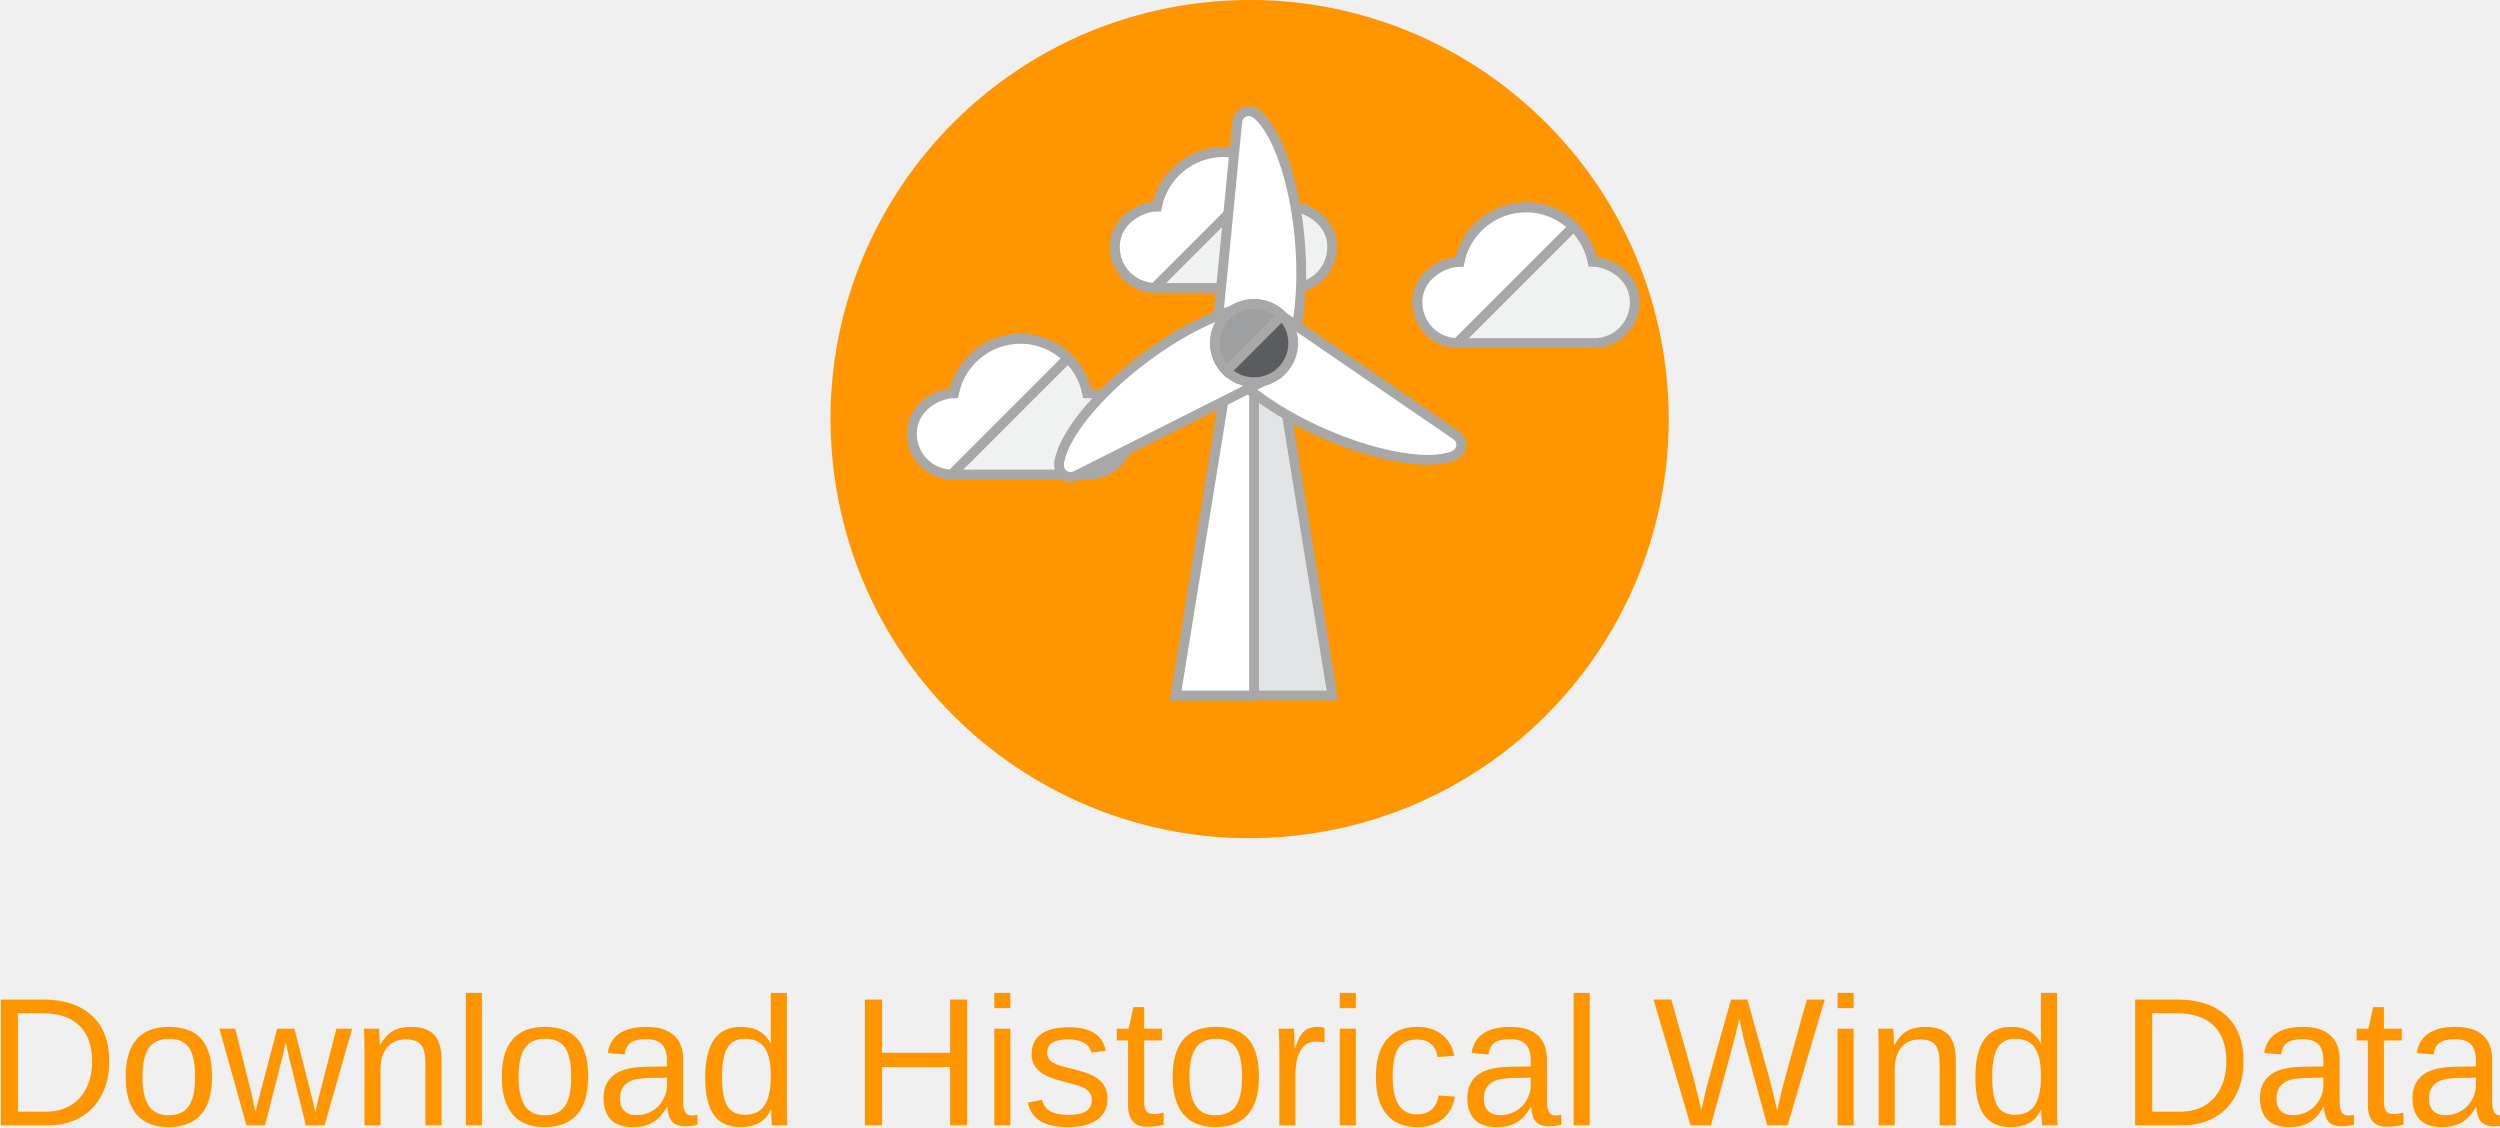
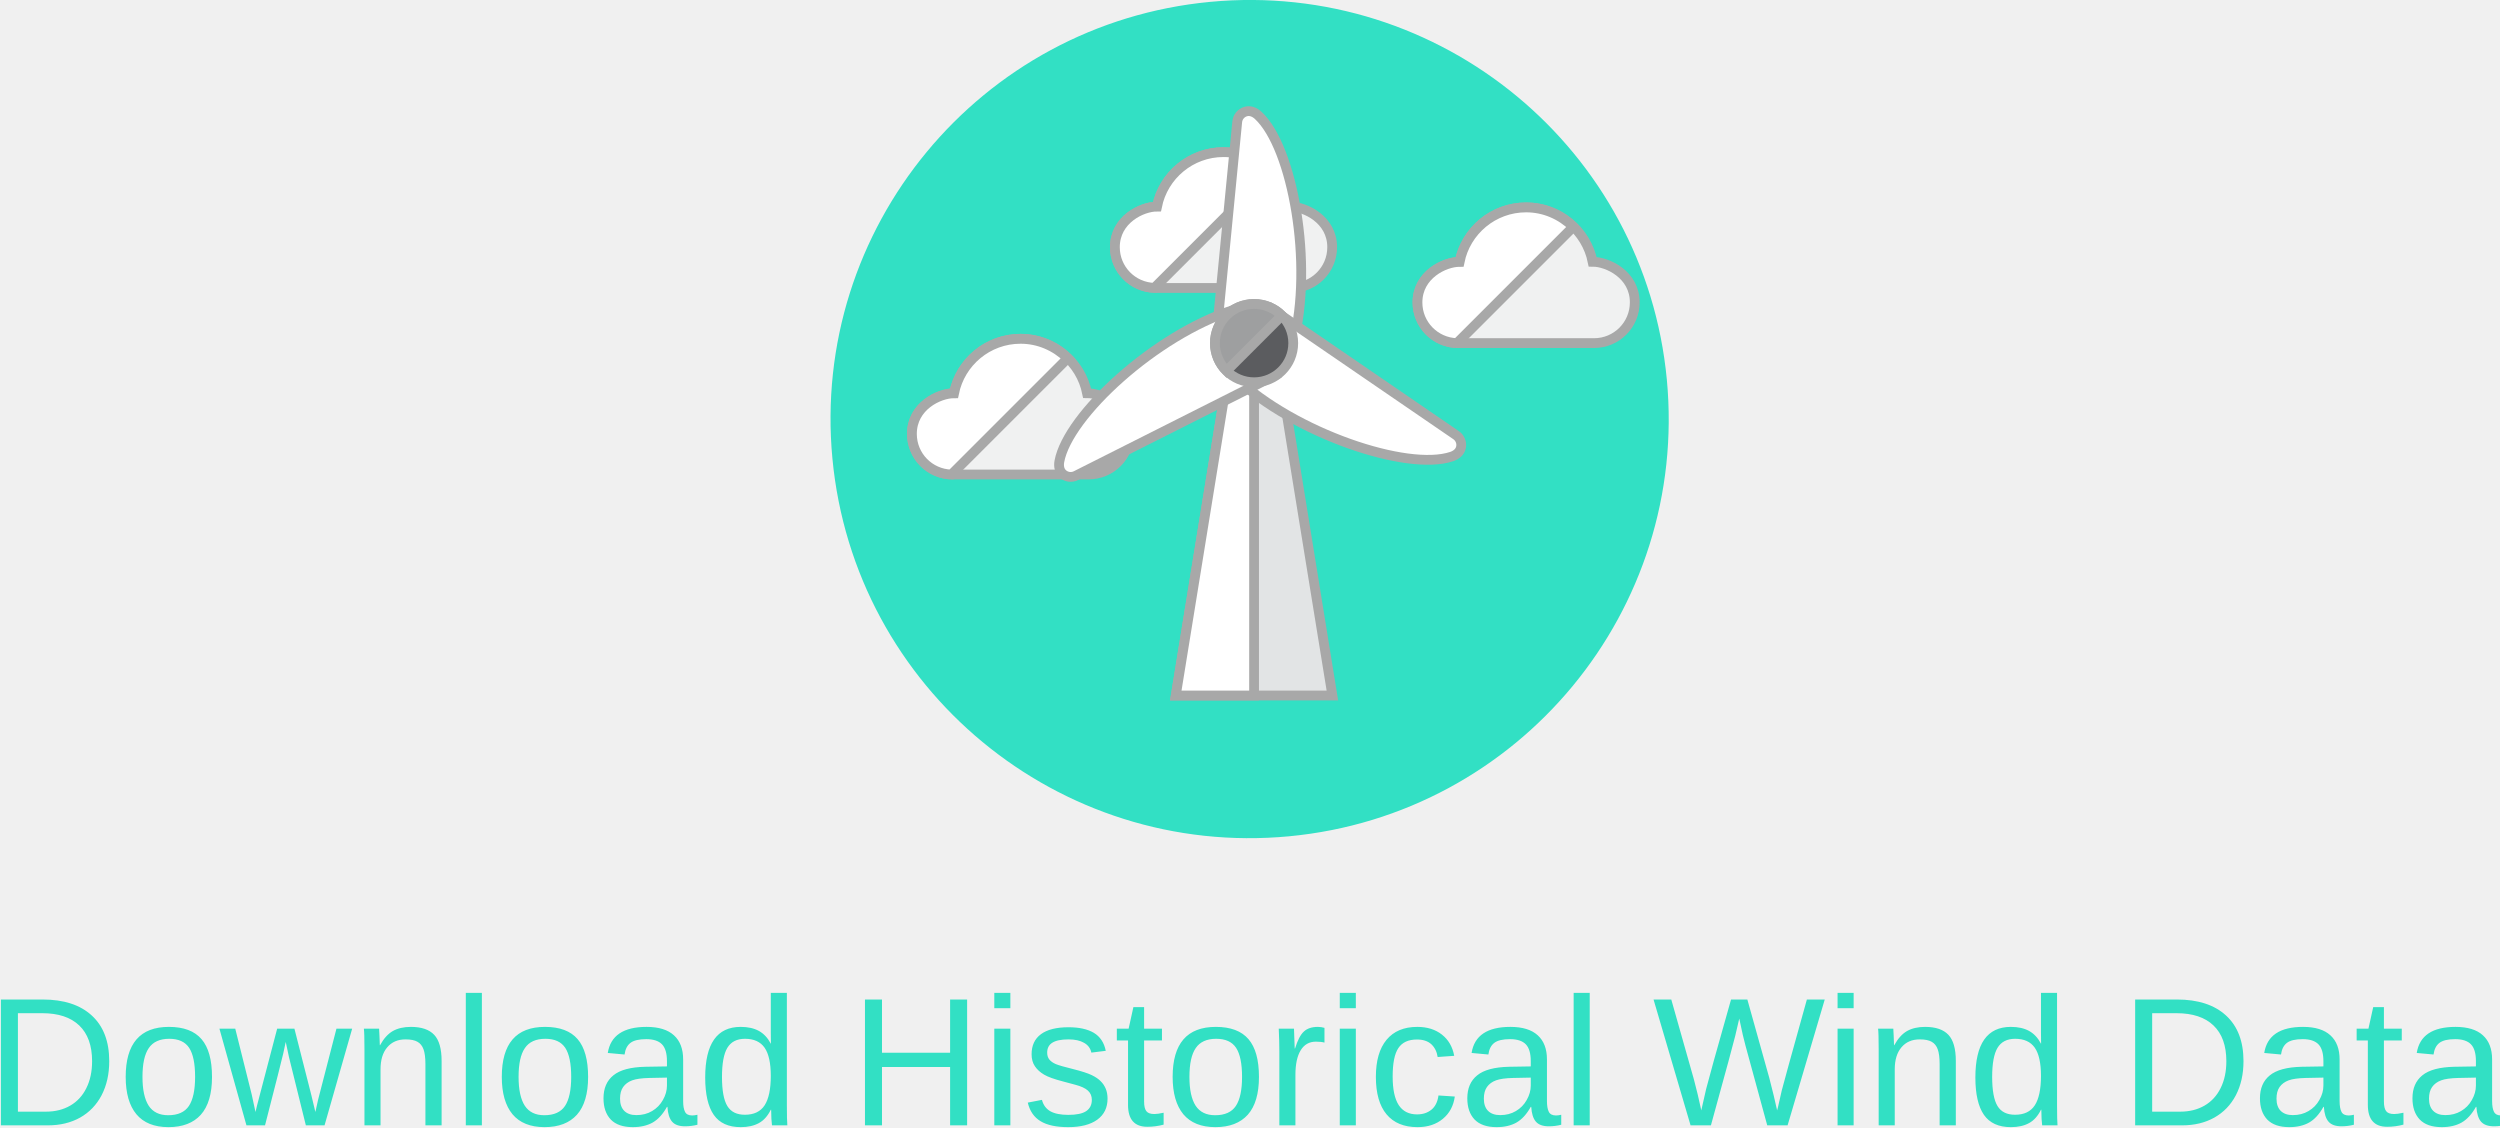
<svg xmlns="http://www.w3.org/2000/svg" version="1.0" x="0px" y="0px" width="328.102" height="147.99" viewBox="0 0 328.102 147.99" xml:space="preserve" id="svg56">
  <defs id="defs60" />
-   <text xml:space="preserve" style="font-style:normal;font-variant:normal;font-weight:normal;font-stretch:normal;font-size:24px;line-height:1.25;font-family:Arial;-inkscape-font-specification:'Arial, Normal';font-variant-ligatures:normal;font-variant-caps:normal;font-variant-numeric:normal;font-feature-settings:normal;text-align:start;letter-spacing:0px;word-spacing:0px;writing-mode:lr-tb;text-anchor:start;fill:#ff9600;fill-opacity:1;stroke:none" id="text846-9" y="147.693" x="-1.852">
+   <text xml:space="preserve" style="font-style:normal;font-variant:normal;font-weight:normal;font-stretch:normal;font-size:24px;line-height:1.25;font-family:Arial;-inkscape-font-specification:'Arial, Normal';font-variant-ligatures:normal;font-variant-caps:normal;font-variant-numeric:normal;font-feature-settings:normal;text-align:start;letter-spacing:0px;word-spacing:0px;writing-mode:lr-tb;text-anchor:start;fill:#32e0c4;fill-opacity:1;stroke:none;" id="text846-9" y="147.693" x="-1.852">
    <tspan id="tspan844-6" x="-1.852" y="147.693">Download Historical Wind Data</tspan>
  </text>
  <g id="Artboard" transform="translate(98.7257)">
</g>
-   <circle id="circle3" r="55" cy="-70.198" cx="-158.095" style="fill:#ff9600;fill-opacity:1" transform="rotate(174.5972)" />
+   <circle id="circle3" r="55" cy="-70.198" cx="-158.095" style="fill:#32e0c4;fill-opacity:1" transform="rotate(174.5972)" />
  <g style="stroke:#a8a8a8;stroke-opacity:1" id="g7" transform="matrix(1.28455,0,0,1.28455,93.9356,-15.34306)">
    <path style="fill:#e2e4e5;stroke:#a8a8a8;stroke-opacity:1" d="M 57.645,49.979 C 56.939,50.607 56.019,51 55,51 53.981,51 53.061,50.607 52.355,49.979 L 47,83 h 16 z" id="path5" />
  </g>
  <g style="fill:#ffffff;fill-opacity:1;stroke:#a8a8a8;stroke-width:1;stroke-miterlimit:4;stroke-dasharray:none;stroke-opacity:1" id="g11" transform="matrix(1.28455,0,0,1.28455,93.9356,-15.34306)">
    <path style="fill:#ffffff;fill-opacity:1;stroke:#a8a8a8;stroke-width:1;stroke-miterlimit:4;stroke-dasharray:none;stroke-opacity:1" d="m 55,51 c -1.019,0 -1.939,-0.393 -2.645,-1.021 L 47,83 h 8 z" id="path9" />
  </g>
  <g id="g4823" transform="translate(131.8417,0.4661018)">
    <g transform="matrix(1.28455,0,0,1.28455,-15.0671,-15.34306)" id="g31" style="stroke:#a8a8a8;stroke-opacity:1">
      <path id="path29" d="M 45.2,36.838 C 45.2,39.141 43.341,41 41.037,41 H 27.163 C 24.859,41 23,39.141 23,36.838 c 0,-2.843 2.775,-4.149 4.301,-4.149 0.638,-3.177 3.441,-5.564 6.799,-5.564 3.358,0 6.161,2.386 6.799,5.564 1.526,0 4.301,1.307 4.301,4.149 z" style="fill:#f0f1f1;stroke:#a8a8a8;stroke-opacity:1" />
    </g>
    <g transform="matrix(1.28455,0,0,1.28455,-15.0671,-15.34306)" id="g39" style="stroke:#a8a8a8;stroke-opacity:1">
      <path id="path37" d="m 34.1,27.125 c -3.358,0 -6.161,2.386 -6.799,5.564 -1.526,0 -4.301,1.305 -4.301,4.148 0,2.26 1.793,4.082 4.037,4.15 L 38.918,29.106 C 37.669,27.89 35.98,27.125 34.1,27.125 Z" style="fill:#ffffff;stroke:#a8a8a8;stroke-opacity:1" />
    </g>
  </g>
  <g style="stroke:#a8a8a8;stroke-opacity:1" id="g15" transform="matrix(1.28455,0,0,1.28455,93.9356,-15.34306)">
    <path style="fill:#ffffff;stroke:#a8a8a8;stroke-opacity:1" d="m 58.998,47 c 2.086,-8.035 -0.053,-20.028 -3.582,-23.274 -0.36,-0.331 -0.821,-0.525 -1.288,-0.381 -0.467,0.144 -0.802,0.554 -0.849,1.041 L 51.077,47 Z" id="path13" />
  </g>
  <g style="stroke:#a8a8a8;stroke-opacity:1" id="g19" transform="matrix(1.28455,0,0,1.28455,93.9356,-15.34306)">
    <path style="fill:#ffffff;stroke:#a8a8a8;stroke-opacity:1" d="m 53.071,50.502 c 6.031,5.704 17.568,9.617 22.114,8.091 0.463,-0.155 0.856,-0.466 0.955,-0.944 0.099,-0.478 -0.099,-0.97 -0.502,-1.246 L 56.893,43.563 Z" id="path17" />
  </g>
  <g id="g4817-4" transform="translate(51.50887,17.24535)">
    <g transform="matrix(1.28455,0,0,1.28455,-15.0671,-15.34306)" id="g35-9" style="stroke:#a8a8a8;stroke-opacity:1">
      <path id="path33-4" d="M 87,42.838 C 87,45.141 85.141,47 82.837,47 H 68.962 C 66.659,47 64.8,45.141 64.8,42.838 c 0,-2.843 2.775,-4.149 4.301,-4.149 0.638,-3.177 3.441,-5.564 6.799,-5.564 3.358,0 6.16,2.386 6.799,5.564 1.526,0 4.301,1.307 4.301,4.149 z" style="fill:#f0f1f1;stroke:#a8a8a8;stroke-opacity:1" />
    </g>
    <g transform="matrix(1.28455,0,0,1.28455,-15.0671,-15.34306)" id="g43-1" style="stroke:#a8a8a8;stroke-opacity:1">
      <path id="path41-1" d="m 75.9,33.138 c -3.358,0 -6.161,2.386 -6.799,5.564 -1.526,0 -4.301,1.305 -4.301,4.148 0,2.26 1.793,4.082 4.037,4.15 L 80.718,35.119 C 79.469,33.903 77.78,33.138 75.9,33.138 Z" style="fill:#ffffff;stroke:#a8a8a8;stroke-opacity:1" />
    </g>
  </g>
  <g style="stroke:#a8a8a8;stroke-opacity:1" id="g23" transform="matrix(1.28455,0,0,1.28455,93.9356,-15.34306)">
    <path style="fill:#ffffff;stroke:#a8a8a8;stroke-opacity:1" d="m 52.863,43.621 c -7.906,2.531 -16.899,10.748 -17.757,15.466 -0.087,0.481 -0.005,0.975 0.366,1.292 0.371,0.318 0.897,0.381 1.333,0.161 L 57.096,50.316 Z" id="path21" />
  </g>
  <g id="g4817" transform="translate(117.8586)">
    <g transform="matrix(1.28455,0,0,1.28455,-15.0671,-15.34306)" id="g35" style="stroke:#a8a8a8;stroke-opacity:1">
      <path id="path33" d="M 87,42.838 C 87,45.141 85.141,47 82.837,47 H 68.962 C 66.659,47 64.8,45.141 64.8,42.838 c 0,-2.843 2.775,-4.149 4.301,-4.149 0.638,-3.177 3.441,-5.564 6.799,-5.564 3.358,0 6.16,2.386 6.799,5.564 1.526,0 4.301,1.307 4.301,4.149 z" style="fill:#f0f1f1;stroke:#a8a8a8;stroke-opacity:1" />
    </g>
    <g transform="matrix(1.28455,0,0,1.28455,-15.0671,-15.34306)" id="g43" style="stroke:#a8a8a8;stroke-opacity:1">
      <path id="path41" d="m 75.9,33.138 c -3.358,0 -6.161,2.386 -6.799,5.564 -1.526,0 -4.301,1.305 -4.301,4.148 0,2.26 1.793,4.082 4.037,4.15 L 80.718,35.119 C 79.469,33.903 77.78,33.138 75.9,33.138 Z" style="fill:#ffffff;stroke:#a8a8a8;stroke-opacity:1" />
    </g>
  </g>
  <g style="stroke:#a8a8a8;stroke-opacity:1" id="g47" transform="matrix(1.28455,0,0,1.28455,93.9356,-15.34306)">
    <circle style="fill:#5b5c5f;stroke:#a8a8a8;stroke-opacity:1" cx="55" cy="47" r="4" id="circle45" />
  </g>
  <g style="stroke:#a8a8a8;stroke-opacity:1" id="g51" transform="matrix(1.28455,0,0,1.28455,93.9356,-15.34306)">
    <path style="fill:#9e9fa0;stroke:#a8a8a8;stroke-opacity:1" d="m 55,43 c -2.209,0 -4,1.791 -4,4 0,1.111 0.454,2.115 1.185,2.839 l 5.654,-5.654 C 57.115,43.454 56.111,43 55,43 Z" id="path49" />
  </g>
  <g aria-label="Download Historical Wind Data" transform="matrix(0.9515983,0,0,1,104.0547,2.79661)" style="font-style:normal;font-variant:normal;font-weight:normal;font-stretch:normal;font-size:13.333px;line-height:1.25;font-family:Arial;-inkscape-font-specification:'Arial, Normal';font-variant-ligatures:normal;font-variant-caps:normal;font-variant-numeric:normal;font-feature-settings:normal;text-align:start;letter-spacing:-0.072px;word-spacing:0px;writing-mode:lr-tb;text-anchor:start;fill:#8aee59;fill-opacity:1;stroke:none" id="text4854">
</g>
+   <g id="Artboard-4" transform="translate(0.02902,-132.3503)">
+ </g>
+   <g aria-label="Download Historical Wind Data" style="font-style:normal;font-variant:normal;font-weight:normal;font-stretch:normal;font-size:13.333px;line-height:1.25;font-family:Arial;-inkscape-font-specification:'Arial, Normal';font-variant-ligatures:normal;font-variant-caps:normal;font-variant-numeric:normal;font-feature-settings:normal;text-align:start;letter-spacing:0px;word-spacing:0px;writing-mode:lr-tb;text-anchor:start;fill:#000000;fill-opacity:1;stroke:none" id="text4854-3" transform="translate(-294.4204,-244.6866)" />
</svg>
